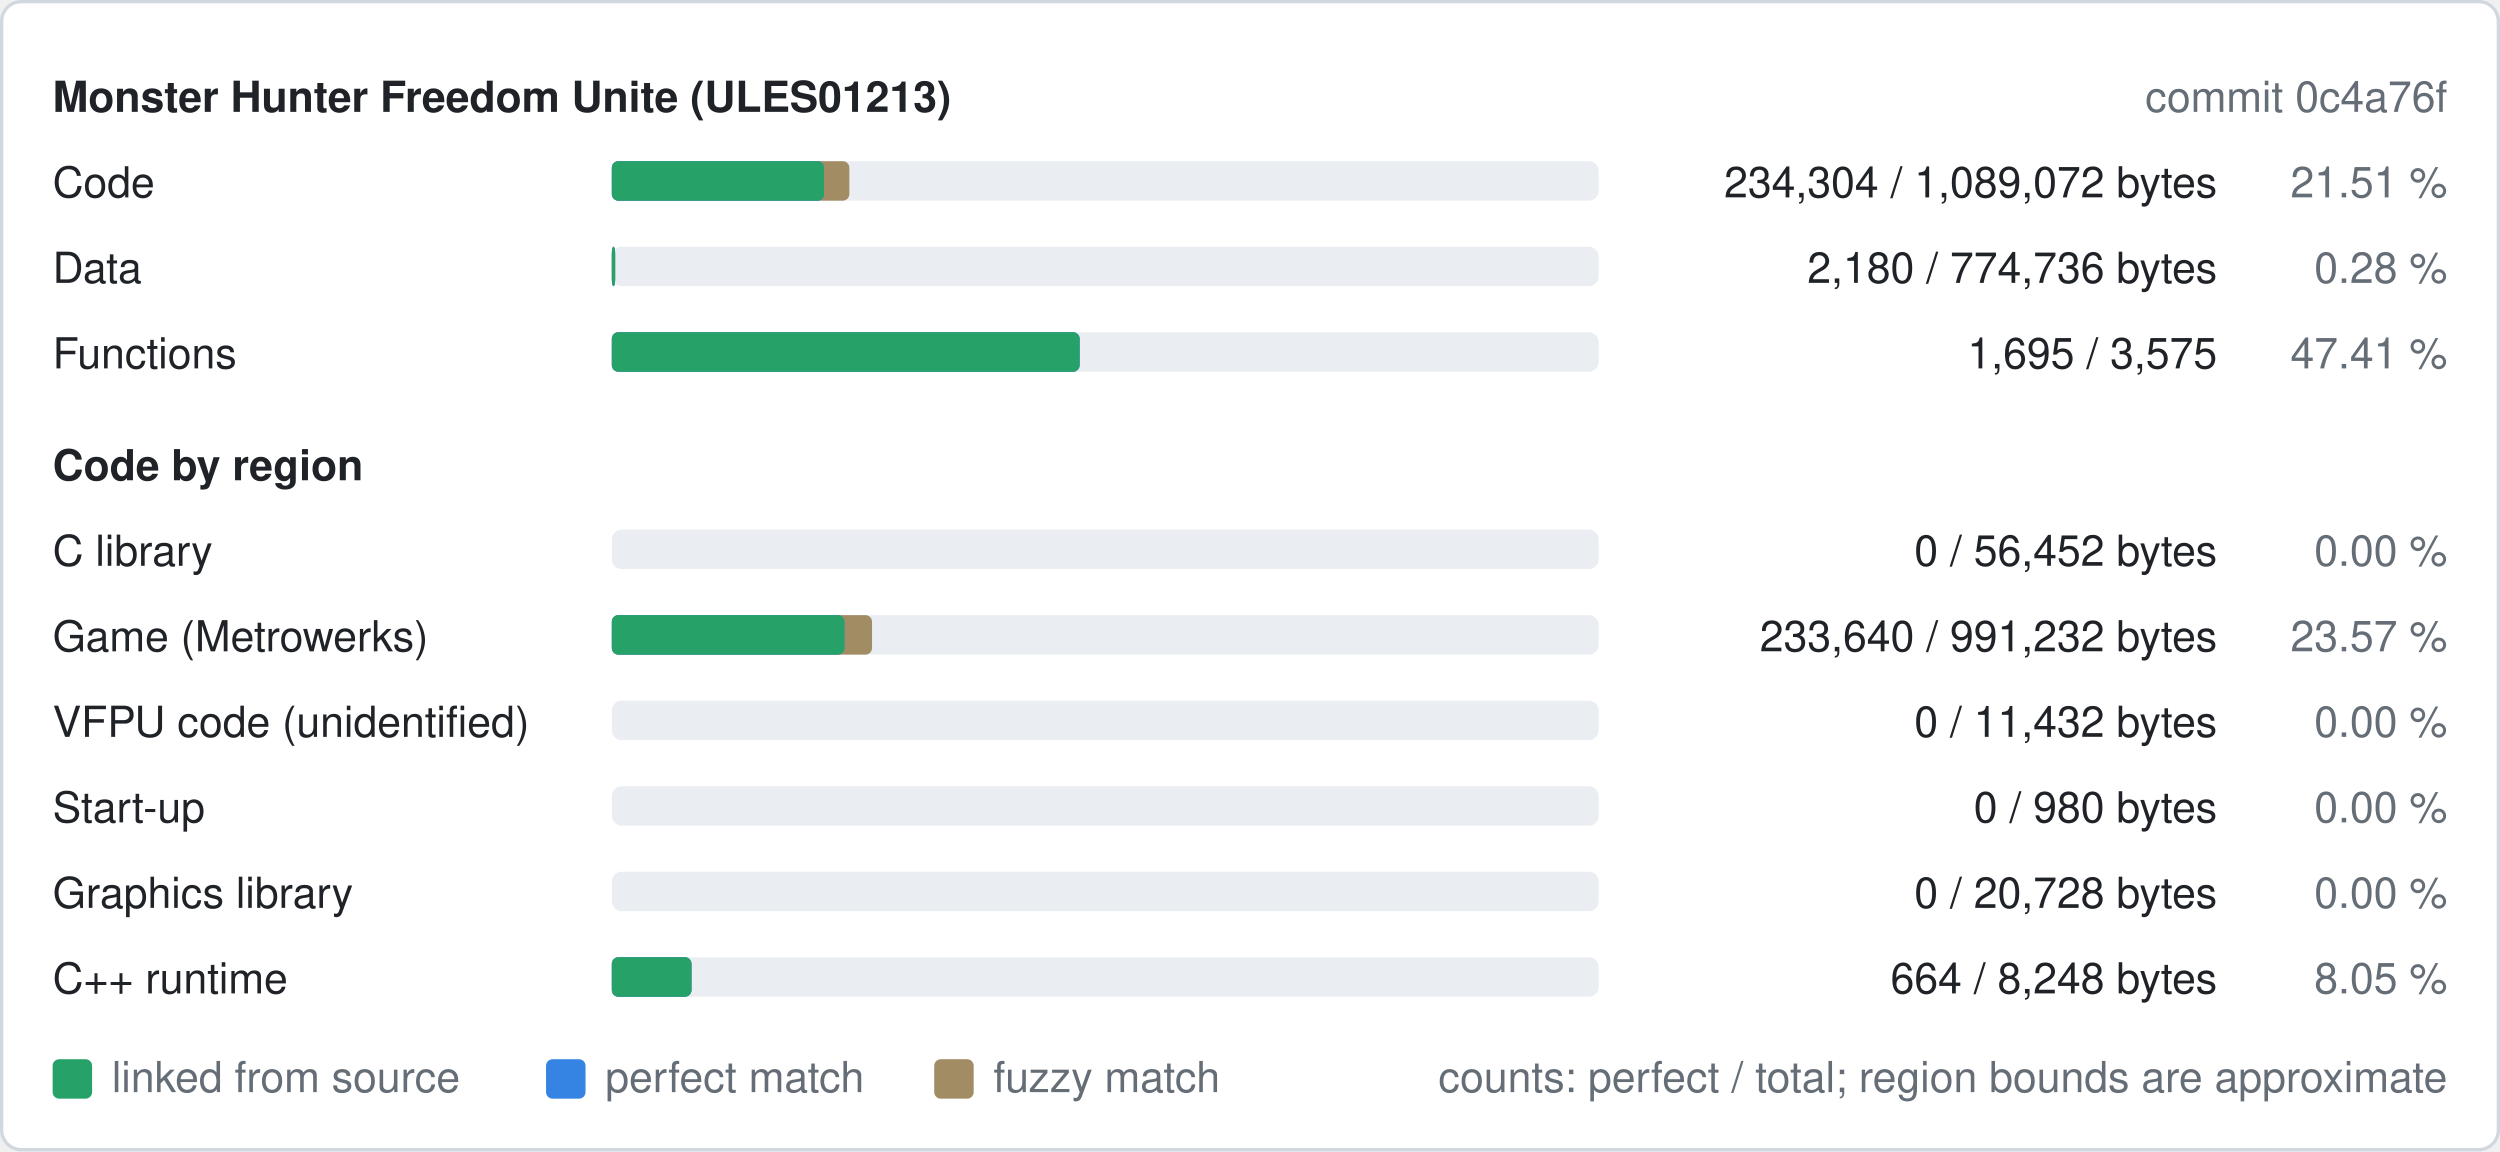
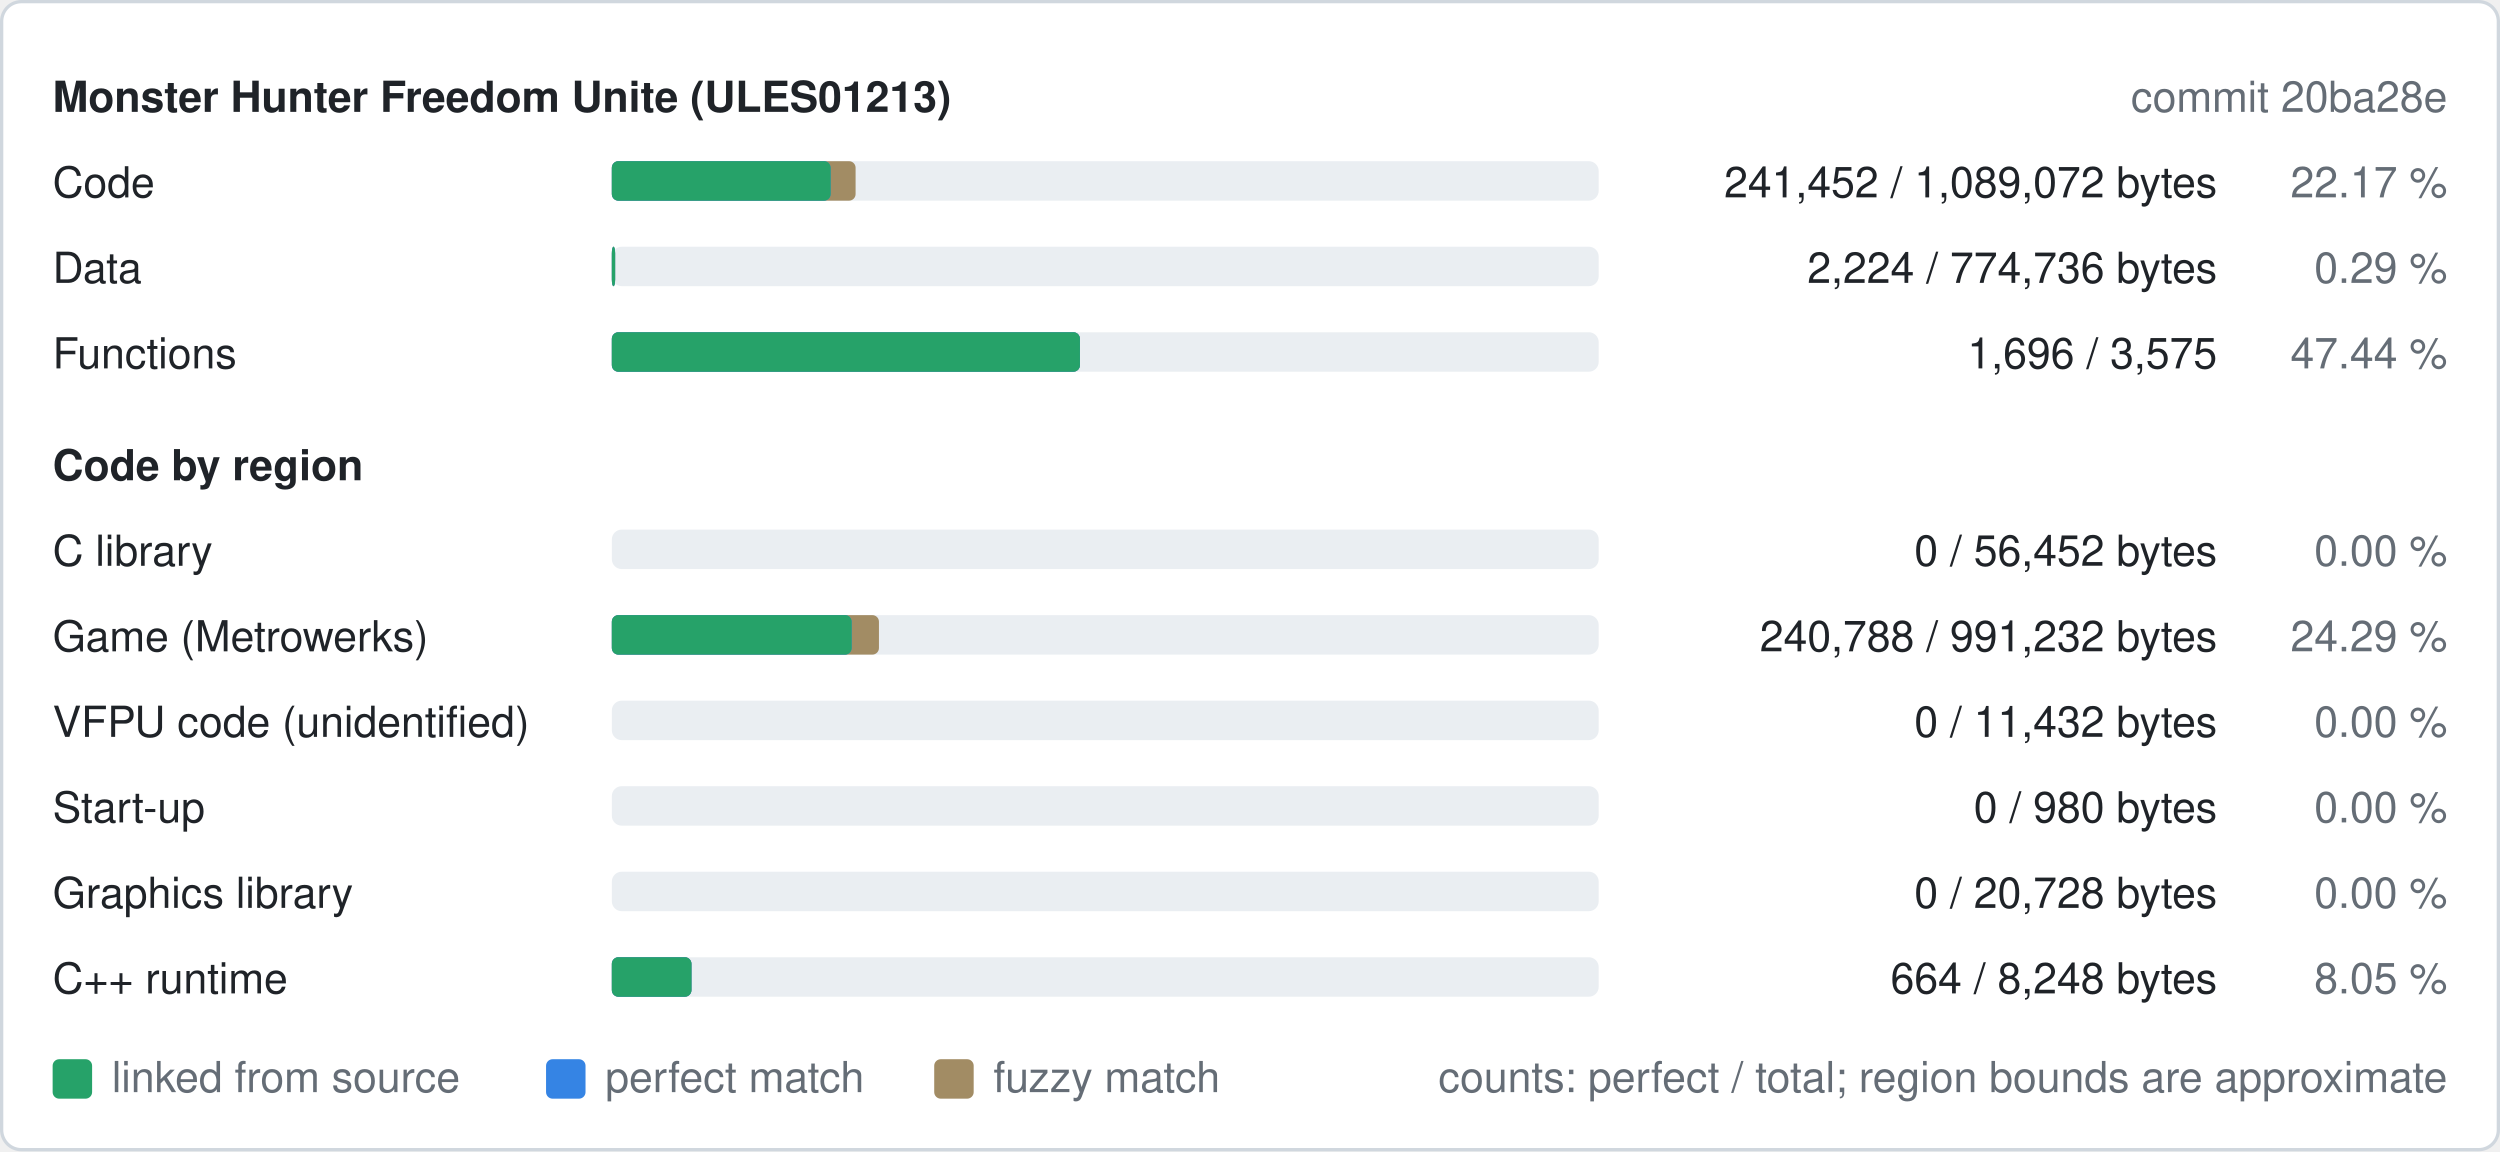
<svg xmlns="http://www.w3.org/2000/svg" width="760" height="350" viewBox="0 0 760 350" role="img" aria-label="Decompilation progress of ULES01213">
  <style>
text{font-family:-apple-system,BlinkMacSystemFont,"Segoe UI",Helvetica,Arial,sans-serif;font-size:13px}
.b{font-weight:600}
.bg{fill:#ffffff;stroke:#d0d7de}.t{fill:#1f2328}.m{fill:#656d76}.track{fill:#eaeef2}.fuzzy{fill:#a28c64}.perfect{fill:#3584e4}.linked{fill:#26a269}
@media (prefers-color-scheme: dark){.bg{fill:#0d1117;stroke:#30363d}.t{fill:#e6edf3}.m{fill:#8d96a0}.track{fill:#21262d}.fuzzy{fill:#a28c64}.perfect{fill:#3584e4}.linked{fill:#2ec27e}}
</style>
  <rect class="bg" x="0.5" y="0.5" width="759" height="349" rx="6" />
  <text class="t b" x="16" y="34">Monster Hunter Freedom Unite (ULES01213)</text>
-   <text class="m" x="744" y="34" text-anchor="end">commit 0c4a76f</text>
+   <text class="m" x="744" y="34" text-anchor="end">commit 20ba28e</text>
  <text class="t" x="16" y="60">Code</text>
  <rect class="track" x="186" y="49" width="300" height="12" rx="3" />
-   <rect class="fuzzy" x="186" y="49" width="72.2" height="12" rx="2" />
-   <rect class="perfect" x="186" y="49" width="64.5" height="12" rx="2" />
-   <rect class="linked" x="186" y="49" width="64.5" height="12" rx="2" />
-   <text class="t" x="674" y="60" text-anchor="end">234,304 / 1,089,072 bytes</text>
-   <text class="m" x="744" y="60" text-anchor="end">21.51 %</text>
+   <rect class="fuzzy" x="186" y="49" width="74.1" height="12" rx="2" />
+   <rect class="perfect" x="186" y="49" width="66.5" height="12" rx="2" />
+   <rect class="linked" x="186" y="49" width="66.5" height="12" rx="2" />
+   <text class="t" x="674" y="60" text-anchor="end">241,452 / 1,089,072 bytes</text>
+   <text class="m" x="744" y="60" text-anchor="end">22.17 %</text>
  <text class="t" x="16" y="86">Data</text>
  <rect class="track" x="186" y="75" width="300" height="12" rx="3" />
  <rect class="fuzzy" x="186" y="75" width="1.0" height="12" rx="2" />
  <rect class="perfect" x="186" y="75" width="1.0" height="12" rx="2" />
  <rect class="linked" x="186" y="75" width="1.0" height="12" rx="2" />
-   <text class="t" x="674" y="86" text-anchor="end">2,180 / 774,736 bytes</text>
-   <text class="m" x="744" y="86" text-anchor="end">0.28 %</text>
+   <text class="t" x="674" y="86" text-anchor="end">2,224 / 774,736 bytes</text>
+   <text class="m" x="744" y="86" text-anchor="end">0.29 %</text>
  <text class="t" x="16" y="112">Functions</text>
  <rect class="track" x="186" y="101" width="300" height="12" rx="3" />
-   <rect class="fuzzy" x="186" y="101" width="142.2" height="12" rx="2" />
-   <rect class="perfect" x="186" y="101" width="142.2" height="12" rx="2" />
-   <rect class="linked" x="186" y="101" width="142.2" height="12" rx="2" />
-   <text class="t" x="674" y="112" text-anchor="end">1,695 / 3,575</text>
-   <text class="m" x="744" y="112" text-anchor="end">47.41 %</text>
+   <rect class="fuzzy" x="186" y="101" width="142.3" height="12" rx="2" />
+   <rect class="perfect" x="186" y="101" width="142.3" height="12" rx="2" />
+   <rect class="linked" x="186" y="101" width="142.3" height="12" rx="2" />
+   <text class="t" x="674" y="112" text-anchor="end">1,696 / 3,575</text>
+   <text class="m" x="744" y="112" text-anchor="end">47.44 %</text>
  <text class="t b" x="16" y="146">Code by region</text>
  <text class="t" x="16" y="172">C library</text>
  <rect class="track" x="186" y="161" width="300" height="12" rx="3" />
  <text class="t" x="674" y="172" text-anchor="end">0 / 56,452 bytes</text>
  <text class="m" x="744" y="172" text-anchor="end">0.00 %</text>
  <text class="t" x="16" y="198">Game (Metrowerks)</text>
  <rect class="track" x="186" y="187" width="300" height="12" rx="3" />
-   <rect class="fuzzy" x="186" y="187" width="79.1" height="12" rx="2" />
-   <rect class="perfect" x="186" y="187" width="70.7" height="12" rx="2" />
-   <rect class="linked" x="186" y="187" width="70.7" height="12" rx="2" />
-   <text class="t" x="674" y="198" text-anchor="end">233,640 / 991,232 bytes</text>
-   <text class="m" x="744" y="198" text-anchor="end">23.57 %</text>
+   <rect class="fuzzy" x="186" y="187" width="81.2" height="12" rx="2" />
+   <rect class="perfect" x="186" y="187" width="72.9" height="12" rx="2" />
+   <rect class="linked" x="186" y="187" width="72.9" height="12" rx="2" />
+   <text class="t" x="674" y="198" text-anchor="end">240,788 / 991,232 bytes</text>
+   <text class="m" x="744" y="198" text-anchor="end">24.29 %</text>
  <text class="t" x="16" y="224">VFPU code (unidentified)</text>
  <rect class="track" x="186" y="213" width="300" height="12" rx="3" />
  <text class="t" x="674" y="224" text-anchor="end">0 / 11,432 bytes</text>
  <text class="m" x="744" y="224" text-anchor="end">0.00 %</text>
  <text class="t" x="16" y="250">Start-up</text>
  <rect class="track" x="186" y="239" width="300" height="12" rx="3" />
  <text class="t" x="674" y="250" text-anchor="end">0 / 980 bytes</text>
  <text class="m" x="744" y="250" text-anchor="end">0.00 %</text>
  <text class="t" x="16" y="276">Graphics library</text>
  <rect class="track" x="186" y="265" width="300" height="12" rx="3" />
  <text class="t" x="674" y="276" text-anchor="end">0 / 20,728 bytes</text>
  <text class="m" x="744" y="276" text-anchor="end">0.00 %</text>
  <text class="t" x="16" y="302">C++ runtime</text>
  <rect class="track" x="186" y="291" width="300" height="12" rx="3" />
  <rect class="fuzzy" x="186" y="291" width="24.2" height="12" rx="2" />
  <rect class="perfect" x="186" y="291" width="24.2" height="12" rx="2" />
  <rect class="linked" x="186" y="291" width="24.2" height="12" rx="2" />
  <text class="t" x="674" y="302" text-anchor="end">664 / 8,248 bytes</text>
  <text class="m" x="744" y="302" text-anchor="end">8.05 %</text>
  <rect class="linked" x="16" y="322" width="12" height="12" rx="2" />
  <text class="m" x="34" y="332">linked from source</text>
  <rect class="perfect" x="166" y="322" width="12" height="12" rx="2" />
  <text class="m" x="184" y="332">perfect match</text>
  <rect class="fuzzy" x="284" y="322" width="12" height="12" rx="2" />
  <text class="m" x="302" y="332">fuzzy match</text>
  <text class="m" x="744" y="332" text-anchor="end">counts: perfect / total; region bounds are approximate</text>
</svg>
